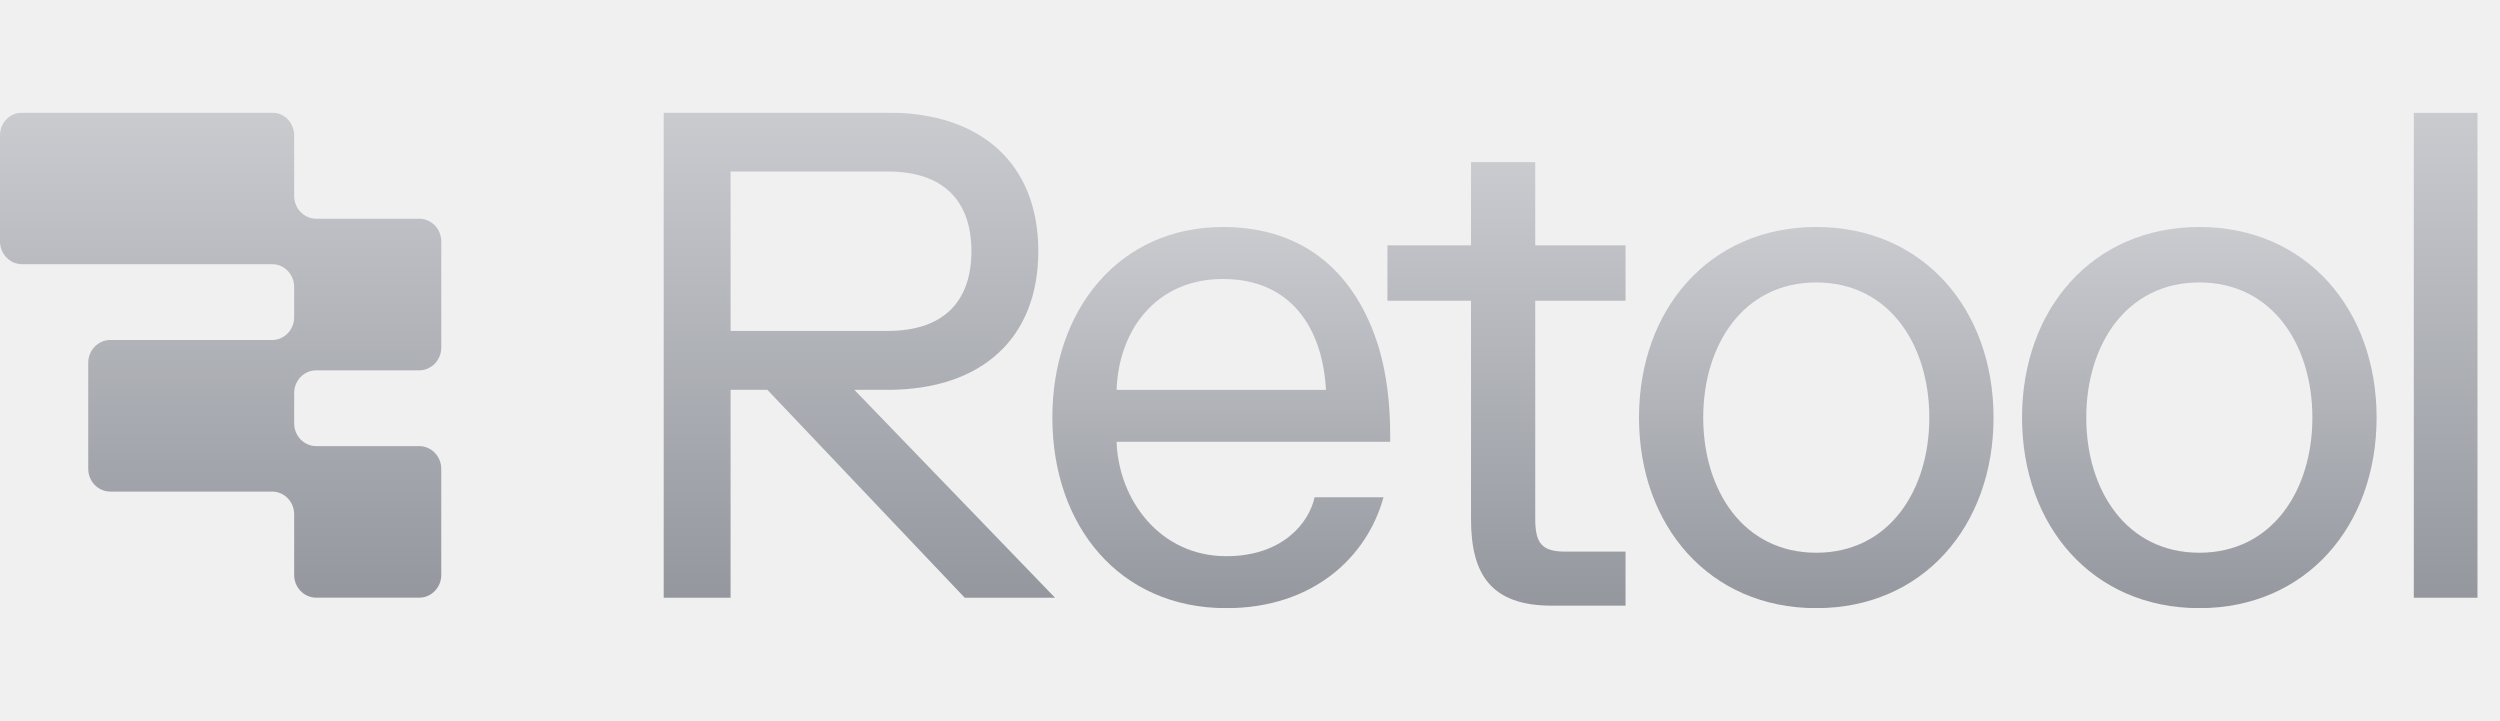
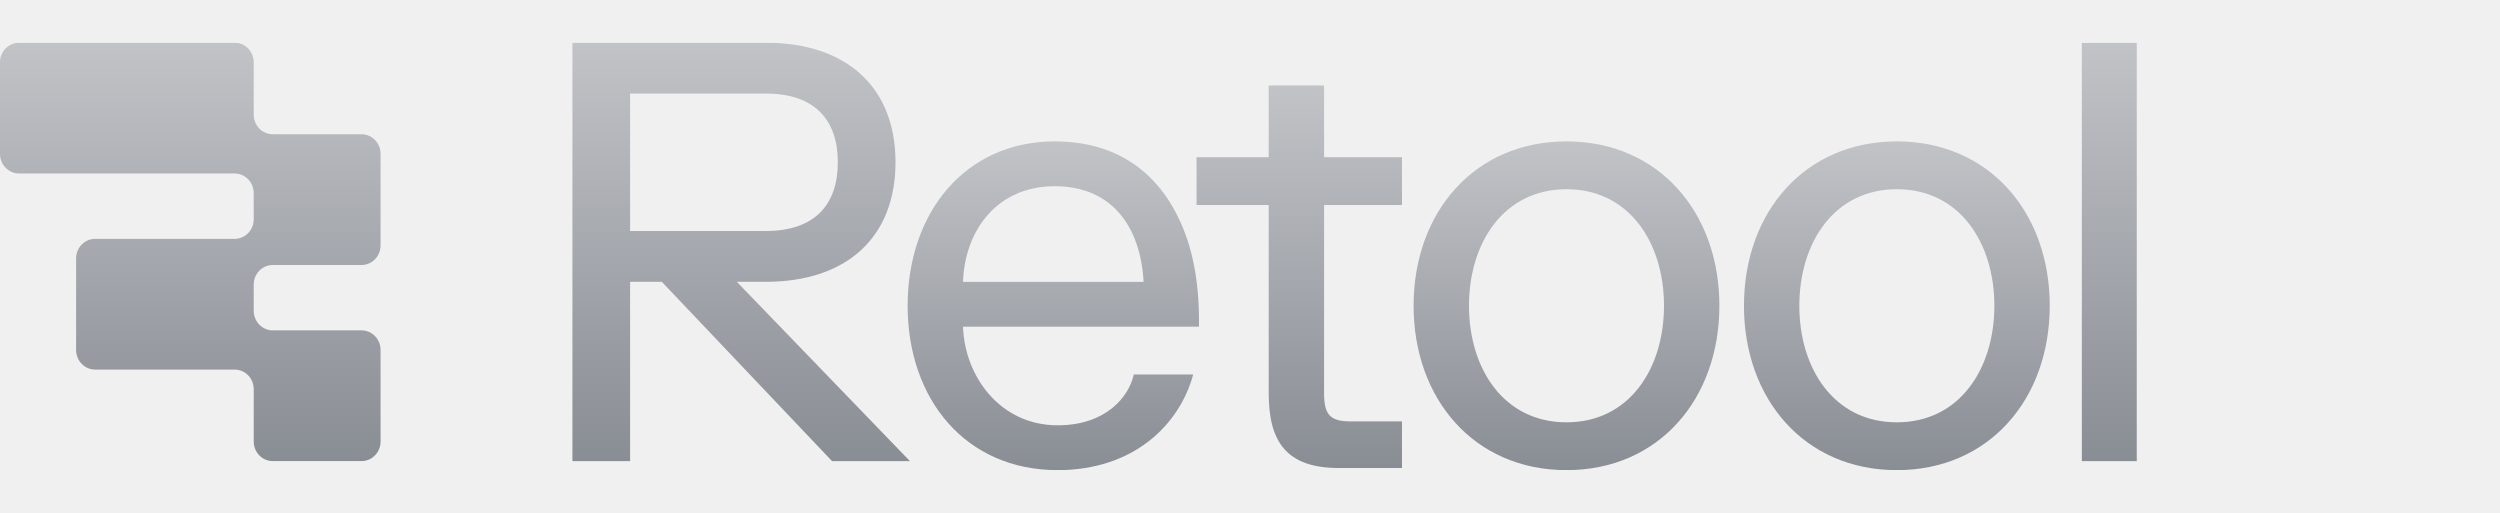
- <svg xmlns="http://www.w3.org/2000/svg" viewBox="0 0 111 32" fill="none">
-   <mask id="mask0_12351_71638" style="mask-type:luminance" maskUnits="userSpaceOnUse" x="0" y="5" width="110" height="22">
-     <path d="M110 5H0V27H110V5Z" fill="white" />
+ <svg xmlns="http://www.w3.org/2000/svg" viewBox="0 0 117 24" fill="none">
+   <mask id="mask0_12305_106186" style="mask-type:luminance" maskUnits="userSpaceOnUse" x="0" y="2" width="100" height="20">
+     <path d="M100 2H0V22H100V2Z" fill="white" />
  </mask>
-   <g mask="url(#mask0_12351_71638)">
-     <path d="M46.843 26.539H42.834L34.072 17.308H32.438V26.539H29.468V5H39.418C43.606 5 46.101 7.308 46.101 11.154C46.101 15 43.606 17.308 39.418 17.308H37.933L46.843 26.539ZM43.131 11.154C43.131 8.969 41.943 7.615 39.418 7.615H32.438V14.692H39.418C41.943 14.692 43.131 13.338 43.131 11.154Z" fill="url(#paint0_linear_12351_71638)" />
-     <path d="M54.447 27.002C49.695 27.002 46.725 23.341 46.725 18.541C46.725 13.741 49.695 10.079 54.299 10.079C58.011 10.079 60.239 12.233 61.219 15.433C61.576 16.633 61.724 17.956 61.724 19.31V19.617H49.576C49.665 22.202 51.507 24.695 54.447 24.695C56.972 24.695 58.13 23.187 58.368 22.079H61.427C60.714 24.695 58.338 27.002 54.447 27.002ZM49.576 17.31H58.873C58.724 14.541 57.298 12.387 54.299 12.387C51.299 12.387 49.665 14.694 49.576 17.31Z" fill="url(#paint1_linear_12351_71638)" />
-     <path d="M61.601 13.354V10.892H65.313V7.2H68.165V10.892H72.174V13.354H68.165V23.046C68.165 24.123 68.461 24.492 69.501 24.492H72.174V26.892H68.907C66.204 26.892 65.313 25.508 65.313 23.046V13.354H61.601Z" fill="url(#paint2_linear_12351_71638)" />
-     <path d="M80.642 10.079C85.395 10.079 88.513 13.741 88.513 18.541C88.513 23.341 85.395 27.002 80.642 27.002C75.89 27.002 72.772 23.341 72.772 18.541C72.772 13.741 75.89 10.079 80.642 10.079ZM80.642 12.54C77.405 12.54 75.623 15.31 75.623 18.541C75.623 21.771 77.405 24.541 80.642 24.541C83.88 24.541 85.662 21.771 85.662 18.541C85.662 15.31 83.88 12.54 80.642 12.54Z" fill="url(#paint3_linear_12351_71638)" />
-     <path d="M97.65 10.079C102.403 10.079 105.521 13.741 105.521 18.541C105.521 23.341 102.403 27.002 97.65 27.002C92.898 27.002 89.779 23.341 89.779 18.541C89.779 13.741 92.898 10.079 97.65 10.079ZM97.65 12.54C94.413 12.54 92.63 15.31 92.63 18.541C92.63 21.771 94.413 24.541 97.65 24.541C100.887 24.541 102.67 21.771 102.67 18.541C102.67 15.31 100.887 12.54 97.65 12.54Z" fill="url(#paint4_linear_12351_71638)" />
-     <path d="M110.024 5V26.539H107.173V5H110.024Z" fill="url(#paint5_linear_12351_71638)" />
-     <path d="M13.061 6.01C13.061 5.452 12.623 5 12.082 5H0.98C0.439 5 0 5.452 0 6.01V10.721C0 11.278 0.439 11.73 0.98 11.73H12.082C12.623 11.73 13.061 12.182 13.061 12.74V14.086C13.061 14.644 12.623 15.096 12.082 15.096H4.898C4.357 15.096 3.918 15.548 3.918 16.105V20.816C3.918 21.374 4.357 21.826 4.898 21.826H12.082C12.623 21.826 13.061 22.278 13.061 22.836V25.528C13.061 26.085 13.5 26.537 14.041 26.537H18.612C19.153 26.537 19.592 26.085 19.592 25.528V20.816C19.592 20.259 19.153 19.807 18.612 19.807H14.041C13.5 19.807 13.061 19.355 13.061 18.797V17.451C13.061 16.894 13.5 16.442 14.041 16.442H18.612C19.153 16.442 19.592 15.99 19.592 15.432V10.721C19.592 10.163 19.153 9.711 18.612 9.711H14.041C13.5 9.711 13.061 9.259 13.061 8.702V6.01Z" fill="url(#paint6_linear_12351_71638)" />
+   <g mask="url(#mask0_12305_106186)">
+     <path d="M42.585 21.581H38.94L30.974 13.189H29.489V21.581H26.789V2H35.835C39.642 2 41.91 4.098 41.91 7.594C41.91 11.091 39.642 13.189 35.835 13.189H34.484L42.585 21.581ZM39.21 7.594C39.21 5.608 38.13 4.378 35.835 4.378H29.489V10.811H35.835C38.13 10.811 39.21 9.58 39.21 7.594Z" fill="url(#paint0_linear_12305_106186)" />
+     <path d="M49.497 22.002C45.177 22.002 42.477 18.673 42.477 14.309C42.477 9.946 45.177 6.617 49.362 6.617C52.737 6.617 54.763 8.575 55.654 11.484C55.977 12.575 56.113 13.778 56.113 15.009V15.289H45.069C45.15 17.638 46.824 19.904 49.497 19.904C51.792 19.904 52.845 18.533 53.061 17.526H55.842C55.195 19.904 53.034 22.002 49.497 22.002ZM45.069 13.191H53.52C53.385 10.673 52.089 8.715 49.362 8.715C46.635 8.715 45.15 10.813 45.069 13.191Z" fill="url(#paint1_linear_12305_106186)" />
+     <path d="M56 9.594V7.357H59.375V4H61.967V7.357H65.613V9.594H61.967V18.406C61.967 19.385 62.237 19.72 63.182 19.72H65.613V21.902H62.642C60.185 21.902 59.375 20.643 59.375 18.406V9.594H56Z" fill="url(#paint2_linear_12305_106186)" />
+     <path d="M73.312 6.617C77.632 6.617 80.467 9.946 80.467 14.309C80.467 18.673 77.632 22.002 73.312 22.002C68.992 22.002 66.156 18.673 66.156 14.309C66.156 9.946 68.992 6.617 73.312 6.617ZM73.312 8.855C70.369 8.855 68.749 11.372 68.749 14.309C68.749 17.247 70.369 19.764 73.312 19.764C76.255 19.764 77.875 17.247 77.875 14.309C77.875 11.372 76.255 8.855 73.312 8.855Z" fill="url(#paint3_linear_12305_106186)" />
+     <path d="M88.772 6.617C93.093 6.617 95.928 9.946 95.928 14.309C95.928 18.673 93.093 22.002 88.772 22.002C84.452 22.002 81.617 18.673 81.617 14.309C81.617 9.946 84.452 6.617 88.772 6.617ZM88.772 8.855C85.829 8.855 84.209 11.372 84.209 14.309C84.209 17.247 85.829 19.764 88.772 19.764C91.716 19.764 93.336 17.247 93.336 14.309C93.336 11.372 91.716 8.855 88.772 8.855Z" fill="url(#paint4_linear_12305_106186)" />
+     <path d="M100.022 2V21.581H97.43V2H100.022Z" fill="url(#paint5_linear_12305_106186)" />
+     <path d="M11.874 2.918C11.874 2.411 11.475 2 10.983 2H0.891C0.399 2 0 2.411 0 2.918V7.201C0 7.708 0.399 8.119 0.891 8.119H10.983C11.475 8.119 11.874 8.529 11.874 9.036V10.26C11.874 10.767 11.475 11.178 10.983 11.178H4.453C3.961 11.178 3.562 11.589 3.562 12.096V16.379C3.562 16.886 3.961 17.296 4.453 17.296H10.983C11.475 17.296 11.874 17.707 11.874 18.214V20.662C11.874 21.169 12.273 21.579 12.764 21.579H16.92C17.412 21.579 17.811 21.169 17.811 20.662V16.379C17.811 15.872 17.412 15.461 16.92 15.461H12.764C12.273 15.461 11.874 15.05 11.874 14.543V13.319C11.874 12.812 12.273 12.402 12.764 12.402H16.92C17.412 12.402 17.811 11.991 17.811 11.484V7.201C17.811 6.694 17.412 6.283 16.92 6.283H12.764C12.273 6.283 11.874 5.872 11.874 5.365V2.918Z" fill="url(#paint6_linear_12305_106186)" />
  </g>
  <defs>
-     <linearGradient id="paint0_linear_12351_71638" x1="38.156" y1="5" x2="38.156" y2="26.539" gradientUnits="userSpaceOnUse">
-       <stop stop-color="#C9CBCF" />
-       <stop offset="1" stop-color="#94979E" />
+     <linearGradient id="paint0_linear_12305_106186" x1="34.687" y1="2" x2="34.687" y2="21.581" gradientUnits="userSpaceOnUse">
+       <stop stop-color="#C1C3C7" />
+       <stop offset="1" stop-color="#898D94" />
    </linearGradient>
-     <linearGradient id="paint1_linear_12351_71638" x1="54.224" y1="10.079" x2="54.224" y2="27.002" gradientUnits="userSpaceOnUse">
-       <stop stop-color="#C9CBCF" />
-       <stop offset="1" stop-color="#94979E" />
+     <linearGradient id="paint1_linear_12305_106186" x1="49.295" y1="6.617" x2="49.295" y2="22.002" gradientUnits="userSpaceOnUse">
+       <stop stop-color="#C1C3C7" />
+       <stop offset="1" stop-color="#898D94" />
    </linearGradient>
-     <linearGradient id="paint2_linear_12351_71638" x1="66.888" y1="7.2" x2="66.888" y2="26.892" gradientUnits="userSpaceOnUse">
-       <stop stop-color="#C9CBCF" />
-       <stop offset="1" stop-color="#94979E" />
+     <linearGradient id="paint2_linear_12305_106186" x1="60.806" y1="4" x2="60.806" y2="21.902" gradientUnits="userSpaceOnUse">
+       <stop stop-color="#C1C3C7" />
+       <stop offset="1" stop-color="#898D94" />
    </linearGradient>
-     <linearGradient id="paint3_linear_12351_71638" x1="80.642" y1="10.079" x2="80.642" y2="27.002" gradientUnits="userSpaceOnUse">
-       <stop stop-color="#C9CBCF" />
-       <stop offset="1" stop-color="#94979E" />
+     <linearGradient id="paint3_linear_12305_106186" x1="73.312" y1="6.617" x2="73.312" y2="22.002" gradientUnits="userSpaceOnUse">
+       <stop stop-color="#C1C3C7" />
+       <stop offset="1" stop-color="#898D94" />
    </linearGradient>
-     <linearGradient id="paint4_linear_12351_71638" x1="97.65" y1="10.079" x2="97.65" y2="27.002" gradientUnits="userSpaceOnUse">
-       <stop stop-color="#C9CBCF" />
-       <stop offset="1" stop-color="#94979E" />
+     <linearGradient id="paint4_linear_12305_106186" x1="88.772" y1="6.617" x2="88.772" y2="22.002" gradientUnits="userSpaceOnUse">
+       <stop stop-color="#C1C3C7" />
+       <stop offset="1" stop-color="#898D94" />
    </linearGradient>
-     <linearGradient id="paint5_linear_12351_71638" x1="108.599" y1="5" x2="108.599" y2="26.539" gradientUnits="userSpaceOnUse">
-       <stop stop-color="#C9CBCF" />
-       <stop offset="1" stop-color="#94979E" />
+     <linearGradient id="paint5_linear_12305_106186" x1="98.726" y1="2" x2="98.726" y2="21.581" gradientUnits="userSpaceOnUse">
+       <stop stop-color="#C1C3C7" />
+       <stop offset="1" stop-color="#898D94" />
    </linearGradient>
-     <linearGradient id="paint6_linear_12351_71638" x1="9.796" y1="5" x2="9.796" y2="26.537" gradientUnits="userSpaceOnUse">
-       <stop stop-color="#C9CBCF" />
-       <stop offset="1" stop-color="#94979E" />
+     <linearGradient id="paint6_linear_12305_106186" x1="8.905" y1="2" x2="8.905" y2="21.579" gradientUnits="userSpaceOnUse">
+       <stop stop-color="#C1C3C7" />
+       <stop offset="1" stop-color="#898D94" />
    </linearGradient>
  </defs>
</svg>
